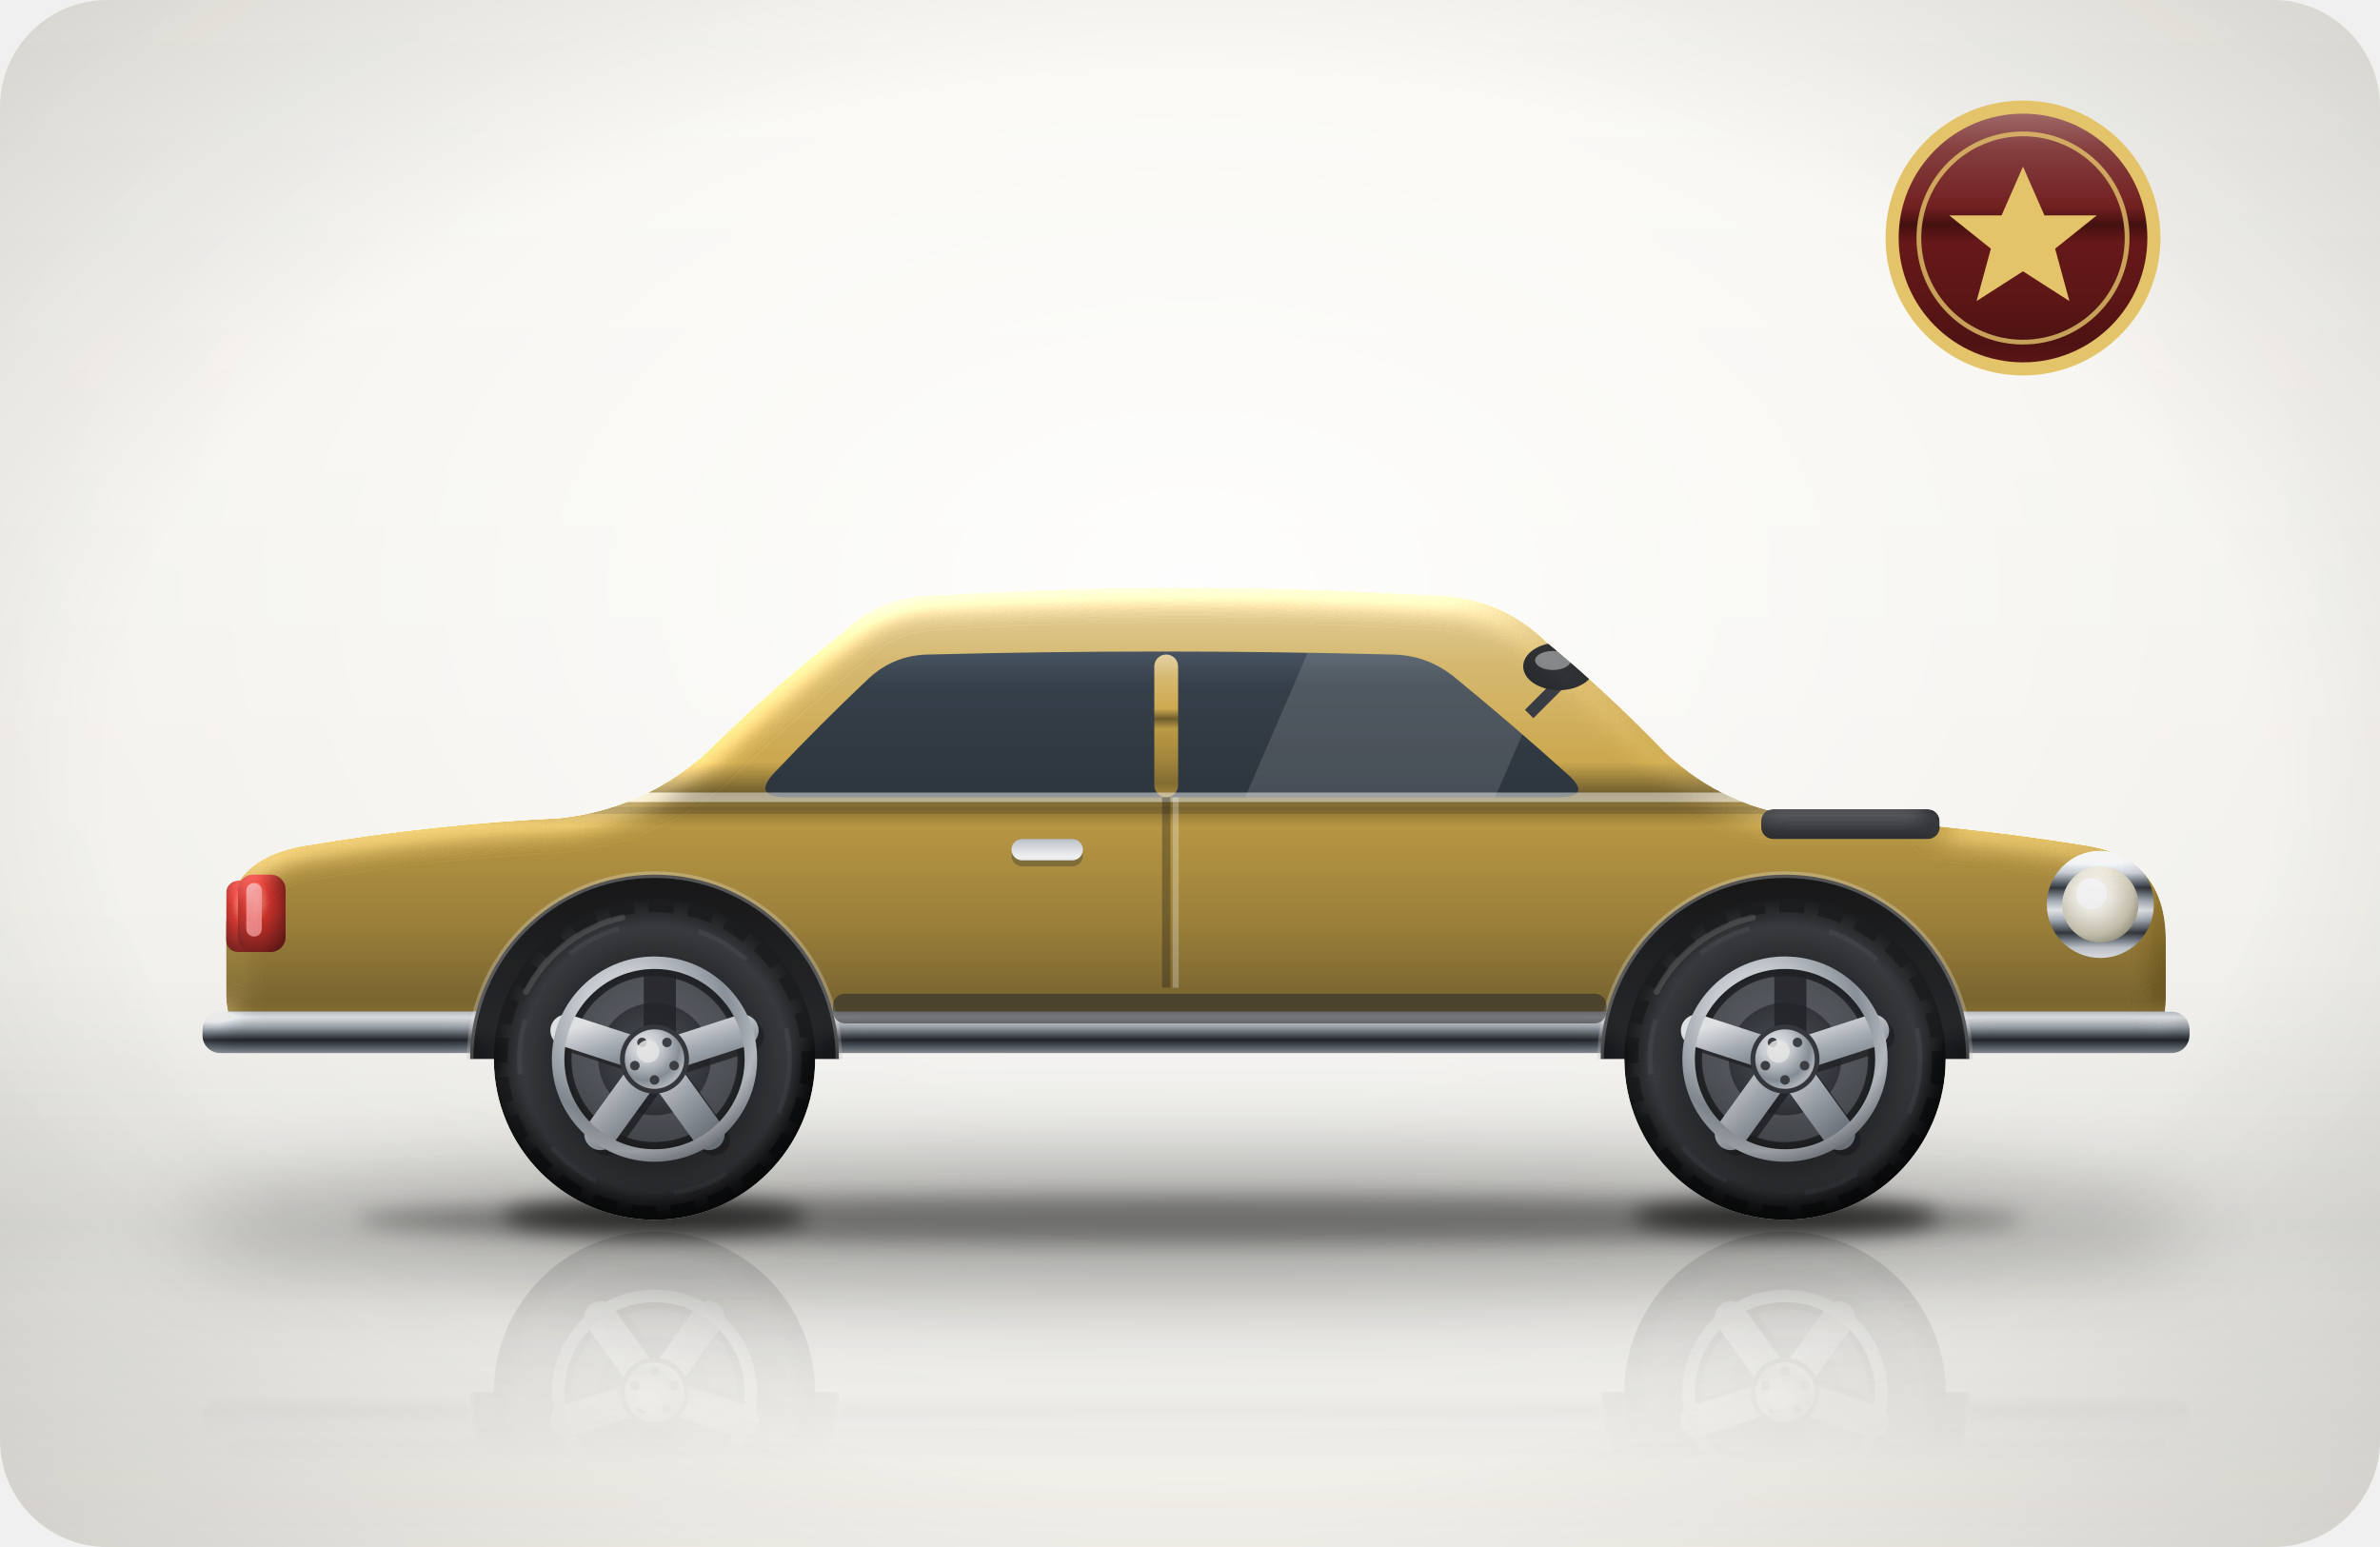
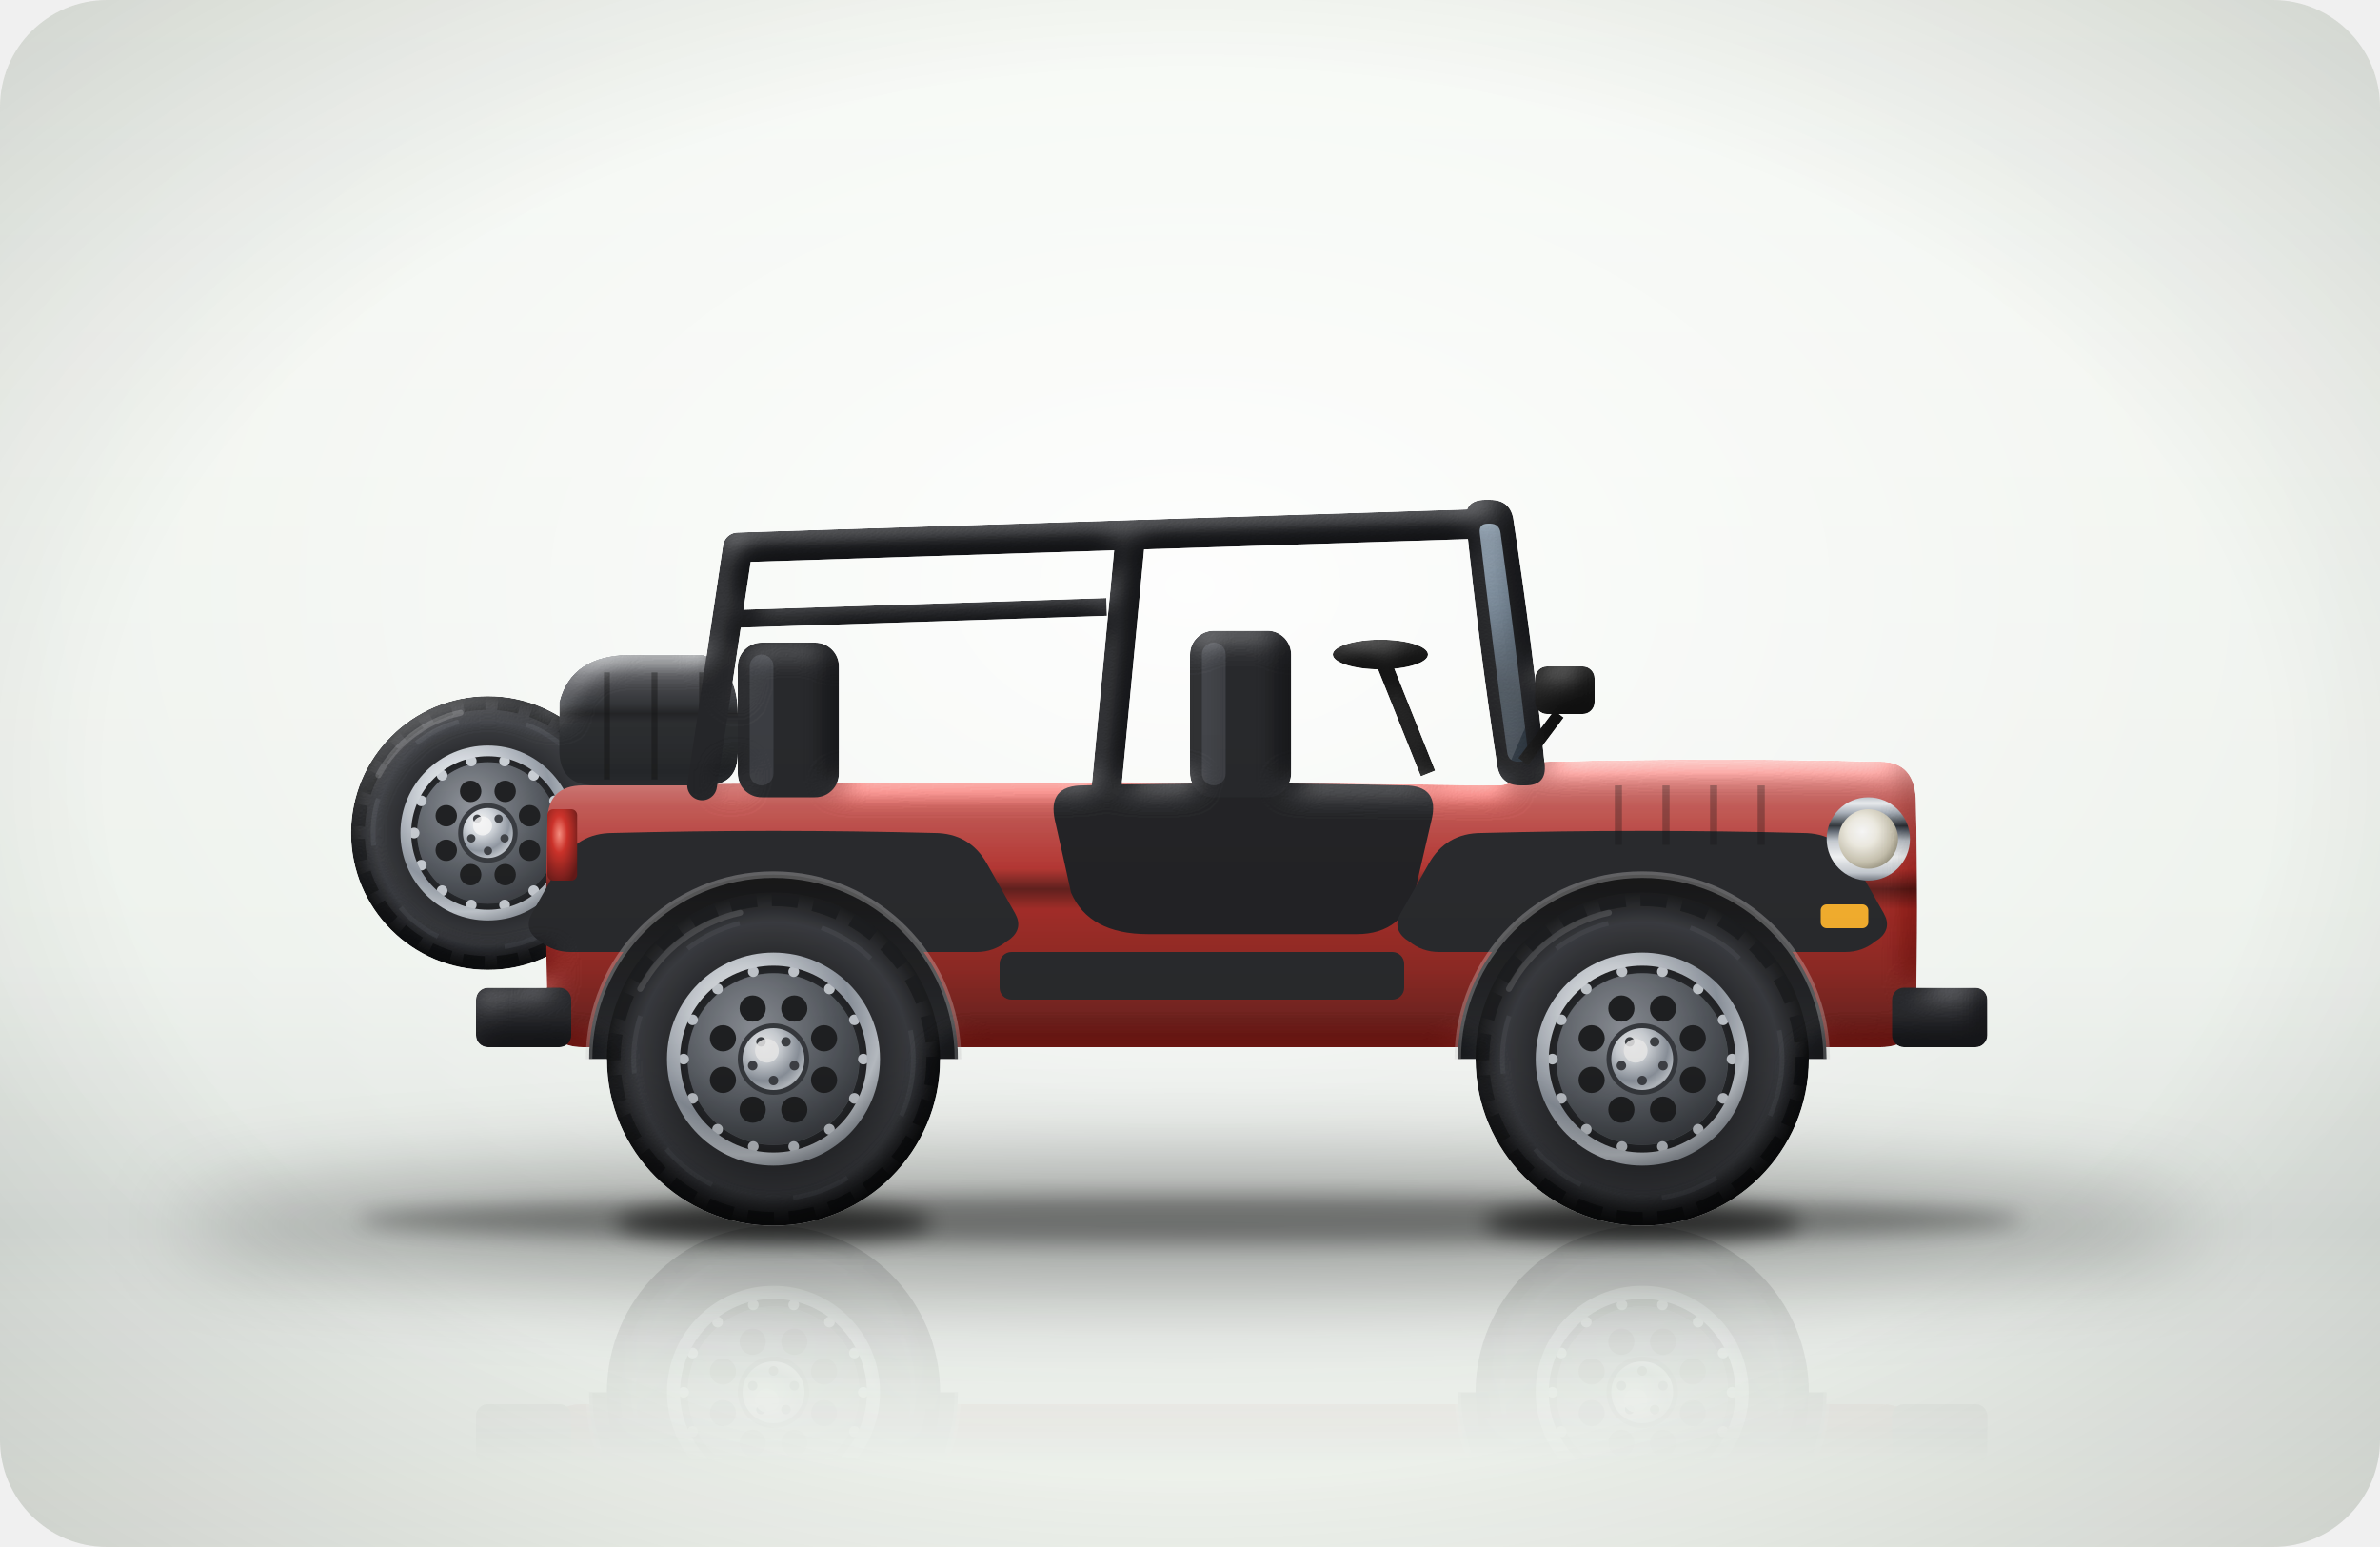
<svg xmlns="http://www.w3.org/2000/svg" viewBox="0 0 400 260" width="400" height="260">
  <defs>
    <linearGradient id="body" x1="0" y1="0" x2="0" y2="1">
-       <stop offset="0" stop-color="#e4d09d" />
-       <stop offset="0.16" stop-color="#d4b566" />
-       <stop offset="0.38" stop-color="#cba442" />
-       <stop offset="0.45" stop-color="#64501d" />
-       <stop offset="0.52" stop-color="#b89436" />
-       <stop offset="0.72" stop-color="#a0802f" />
-       <stop offset="0.9" stop-color="#7c6324" />
-       <stop offset="1" stop-color="#a0802f" />
+       <stop offset="0" stop-color="#d9908d" />
+       <stop offset="0.16" stop-color="#c3524d" />
+       <stop offset="0.38" stop-color="#b62a25" />
+       <stop offset="0.45" stop-color="#59110e" />
+       <stop offset="0.52" stop-color="#a41f19" />
+       <stop offset="0.72" stop-color="#8f1b16" />
+       <stop offset="0.9" stop-color="#6e1511" />
+       <stop offset="1" stop-color="#8f1b16" />
    </linearGradient>
    <linearGradient id="accent" x1="0" y1="0" x2="0" y2="1">
-       <stop offset="0" stop-color="#a46f6f" />
-       <stop offset="0.16" stop-color="#853f3f" />
-       <stop offset="0.38" stop-color="#722020" />
-       <stop offset="0.45" stop-color="#441010" />
-       <stop offset="0.52" stop-color="#671818" />
-       <stop offset="0.72" stop-color="#5d1616" />
-       <stop offset="0.9" stop-color="#4e1212" />
-       <stop offset="1" stop-color="#5d1616" />
+       <stop offset="0" stop-color="#717375" />
+       <stop offset="0.16" stop-color="#424347" />
+       <stop offset="0.38" stop-color="#232529" />
+       <stop offset="0.45" stop-color="#121315" />
+       <stop offset="0.52" stop-color="#1b1d20" />
+       <stop offset="0.72" stop-color="#181a1d" />
+       <stop offset="0.9" stop-color="#141619" />
+       <stop offset="1" stop-color="#181a1d" />
    </linearGradient>
    <linearGradient id="glassg" gradientUnits="userSpaceOnUse" x1="0" y1="70" x2="0" y2="160">
      <stop offset="0" stop-color="#9fb1c1" />
      <stop offset=".35" stop-color="#55687a" />
      <stop offset=".5" stop-color="#26313c" />
      <stop offset="1" stop-color="#121820" />
    </linearGradient>
    <pattern id="glass" patternUnits="userSpaceOnUse" width="400" height="260">
      <rect width="400" height="260" fill="url(#glassg)" />
      <path d="M70 40 L118 40 L40 220 L-8 220 Z M134 40 L150 40 L72 220 L56 220 Z M250 40 L292 40 L214 220 L172 220 Z M306 40 L318 40 L240 220 L228 220 Z" fill="#fff" opacity=".13" />
    </pattern>
    <linearGradient id="chrome" gradientUnits="userSpaceOnUse" x1="0" y1="0" x2="0" y2="9" spreadMethod="reflect">
      <stop offset="0" stop-color="#fbfcfd" />
      <stop offset=".3" stop-color="#c6ccd3" />
      <stop offset=".48" stop-color="#5a626d" />
      <stop offset=".58" stop-color="#262b31" />
      <stop offset=".82" stop-color="#a7afb9" />
      <stop offset="1" stop-color="#eef1f4" />
    </linearGradient>
    <radialGradient id="tire" cx=".5" cy=".5" r=".5">
      <stop offset="0" stop-color="#26282c" />
      <stop offset=".6" stop-color="#1b1c1f" />
      <stop offset=".82" stop-color="#2d2f34" />
      <stop offset=".93" stop-color="#18191c" />
      <stop offset="1" stop-color="#0a0b0c" />
    </radialGradient>
    <radialGradient id="rim" cx=".36" cy=".3" r=".85">
      <stop offset="0" stop-color="#ffffff" />
      <stop offset=".3" stop-color="#d6dbe1" />
      <stop offset=".62" stop-color="#8d95a0" />
      <stop offset=".8" stop-color="#c3c9d0" />
      <stop offset="1" stop-color="#5c636d" />
    </radialGradient>
    <radialGradient id="dish" cx=".5" cy=".5" r=".5">
      <stop offset=".55" stop-color="#000" stop-opacity="0" />
      <stop offset=".85" stop-color="#000" stop-opacity=".28" />
      <stop offset="1" stop-color="#fff" stop-opacity=".25" />
    </radialGradient>
    <radialGradient id="rimwell" cx=".5" cy=".5" r=".5">
      <stop offset="0" stop-color="#4a4f57" />
      <stop offset=".7" stop-color="#202328" />
      <stop offset="1" stop-color="#0d0e10" />
    </radialGradient>
    <linearGradient id="spoke" x1="0" y1="0" x2="1" y2="1">
      <stop offset="0" stop-color="#f4f6f8" />
      <stop offset=".5" stop-color="#b3bac3" />
      <stop offset="1" stop-color="#7e8692" />
    </linearGradient>
    <radialGradient id="gunmetal" cx=".38" cy=".32" r=".8">
      <stop offset="0" stop-color="#8b9098" />
      <stop offset=".6" stop-color="#4c5158" />
      <stop offset="1" stop-color="#26292e" />
    </radialGradient>
    <linearGradient id="whitewall" x1="0" y1="0" x2="0" y2="1">
      <stop offset="0" stop-color="#f6f5ef" />
      <stop offset="1" stop-color="#c9c7bd" />
    </linearGradient>
    <linearGradient id="rubber" x1="0" y1="0" x2="0" y2="1">
      <stop offset="0" stop-color="#3a3d42" />
      <stop offset=".2" stop-color="#222428" />
      <stop offset=".8" stop-color="#16171a" />
      <stop offset="1" stop-color="#2a2c30" />
    </linearGradient>
    <linearGradient id="well" x1="0" y1="0" x2="0" y2="1">
      <stop offset="0" stop-color="#050506" />
      <stop offset="1" stop-color="#1c1e22" />
    </linearGradient>
    <radialGradient id="lamp" cx=".4" cy=".38" r=".7">
      <stop offset="0" stop-color="#ffffff" />
      <stop offset=".35" stop-color="#f4f1e6" />
      <stop offset=".75" stop-color="#c9c3ae" />
      <stop offset="1" stop-color="#8e8873" />
    </radialGradient>
    <radialGradient id="tail" cx=".4" cy=".35" r=".75">
      <stop offset="0" stop-color="#ff8a7a" />
      <stop offset=".35" stop-color="#d0241b" />
      <stop offset="1" stop-color="#5a0806" />
    </radialGradient>
    <linearGradient id="wood" x1="0" y1="0" x2="0" y2="1">
      <stop offset="0" stop-color="#a87447" />
      <stop offset=".5" stop-color="#7e5130" />
      <stop offset="1" stop-color="#5b371e" />
    </linearGradient>
    <linearGradient id="cyc" x1="0" y1="0" x2="0" y2="1">
      <stop offset="0" stop-color="#f7f8f9" />
      <stop offset=".62" stop-color="#eceef0" />
      <stop offset=".79" stop-color="#d9dcdf" />
      <stop offset=".84" stop-color="#e3e5e8" />
      <stop offset="1" stop-color="#f2f3f4" />
    </linearGradient>
    <radialGradient id="key" cx=".5" cy=".38" r=".6">
      <stop offset="0" stop-color="#fff" stop-opacity=".9" />
      <stop offset="1" stop-color="#fff" stop-opacity="0" />
    </radialGradient>
    <radialGradient id="vig" cx=".5" cy=".5" r=".75">
      <stop offset=".6" stop-color="#000" stop-opacity="0" />
      <stop offset="1" stop-color="#000" stop-opacity=".16" />
    </radialGradient>
    <linearGradient id="sheen" gradientUnits="userSpaceOnUse" x1="0" y1="60" x2="400" y2="200">
      <stop offset=".18" stop-color="#fff" stop-opacity="0" />
      <stop offset=".27" stop-color="#fff" stop-opacity=".26" />
      <stop offset=".33" stop-color="#fff" stop-opacity="0" />
      <stop offset=".6" stop-color="#fff" stop-opacity="0" />
      <stop offset=".66" stop-color="#fff" stop-opacity=".1" />
      <stop offset=".7" stop-color="#fff" stop-opacity="0" />
    </linearGradient>
    <linearGradient id="ao" gradientUnits="userSpaceOnUse" x1="0" y1="120" x2="0" y2="206">
      <stop offset="0" stop-color="#000" stop-opacity="0" />
      <stop offset=".7" stop-color="#000" stop-opacity=".1" />
      <stop offset="1" stop-color="#000" stop-opacity=".35" />
    </linearGradient>
    <linearGradient id="fadeg" gradientUnits="userSpaceOnUse" x1="0" y1="206" x2="0" y2="246">
      <stop offset="0" stop-color="#fff" stop-opacity=".9" />
      <stop offset="1" stop-color="#fff" stop-opacity="0" />
    </linearGradient>
    <mask id="fade" maskUnits="userSpaceOnUse" x="0" y="0" width="400" height="260">
      <rect x="0" y="206" width="400" height="54" fill="url(#fadeg)" />
    </mask>
    <filter id="white" x="0" y="0" width="1" height="1">
      <feColorMatrix type="matrix" values="0 0 0 0 1 0 0 0 0 1 0 0 0 0 1 0 0 0 1 0" />
    </filter>
    <mask id="carm" maskUnits="userSpaceOnUse" x="0" y="0" width="400" height="260">
      <use href="#car" filter="url(#white)" />
    </mask>
    <filter id="blur2" x="-50%" y="-300%" width="200%" height="700%">
      <feGaussianBlur stdDeviation="1.8" />
    </filter>
    <filter id="blur6" x="-30%" y="-400%" width="160%" height="900%">
      <feGaussianBlur stdDeviation="7" />
    </filter>
    <filter id="studio" x="-4%" y="-8%" width="108%" height="116%" color-interpolation-filters="sRGB">
      <feGaussianBlur in="SourceAlpha" stdDeviation="2.4" result="b" />
      <feDiffuseLighting in="b" surfaceScale="4" diffuseConstant="1.04" lighting-color="#fff" result="df">
        <feDistantLight azimuth="245" elevation="62" />
      </feDiffuseLighting>
      <feBlend in="SourceGraphic" in2="df" mode="multiply" result="lit" />
      <feSpecularLighting in="b" surfaceScale="4" specularConstant=".7" specularExponent="26" lighting-color="#fff" result="sp">
        <feDistantLight azimuth="245" elevation="50" />
      </feSpecularLighting>
      <feComposite in="sp" in2="lit" operator="arithmetic" k1="0" k2=".55" k3="1" k4="0" result="all" />
      <feComposite in="all" in2="SourceAlpha" operator="in" />
    </filter>
    <g id="tpl">
-       <path d="M38.0 167.0L38.0 156.0Q38.0 144.0 52.0 142.0Q72.9 138.5 94.1 137.5Q108.0 136.0 118.5 126.7Q129.6 115.7 142.0 106.0Q148.0 100.0 158.0 100.0Q199.0 97.5 240.0 100.0Q252.0 100.0 260.0 108.0Q270.4 116.6 279.8 126.4Q290.0 136.0 303.9 137.4Q327.1 138.3 350.0 142.0Q364.0 144.0 364.0 158.0L364.0 167.9Q364.0 176.0 355.9 176.0L47.0 176.0Q38.0 176.0 38.0 167.0Z" fill="url(#body)" />
-       <path d="M156.3 110.0Q195.0 109.0 233.7 110.0Q240.0 110.0 244.8 114.1Q254.2 121.8 263.2 129.9Q268.0 134.0 261.7 134.0L132.3 134.0Q126.0 134.0 130.5 129.5Q137.8 121.8 145.5 114.5Q150.0 110.0 156.3 110.0Z" fill="url(#glass)" />
-       <rect x="194" y="110" width="4" height="24" rx="2.0" fill="url(#body)" />
-       <path d="M50 152 H354" stroke="url(#accent)" stroke-width="7" fill="none" />
-       <rect x="296" y="136" width="30" height="5" rx="2" fill="#17191d" />
-       <rect x="34" y="170" width="334" height="7" rx="3" fill="url(#chrome)" />
-       <circle cx="354" cy="154" r="6" fill="url(#lamp)" />
-       <rect x="38" y="148" width="7" height="12" rx="2" fill="url(#tail)" />
-       <path d="M79 178 A31 31 0 0 1 141 178 Z" fill="url(#well)" />
-       <path d="M79 178 A31 31 0 0 1 141 178" fill="none" stroke="#fff" stroke-width="1.1" opacity=".28" />
-       <circle cx="110" cy="178" r="27" fill="url(#tire)" />
-       <circle cx="110" cy="178" r="25.8" fill="none" stroke="#0b0c0e" stroke-width="2.2" stroke-dasharray="4.3 2.4" opacity=".9" />
-       <circle cx="110" cy="178" r="22.7" fill="none" stroke="#3a3d43" stroke-width=".8" stroke-dasharray="9.4 13.5" opacity=".7" />
-       <circle cx="110" cy="178" r="17.0" fill="#1a1c20" />
-       <circle cx="110" cy="178" r="16.2" fill="url(#rimwell)" />
-       <circle cx="110" cy="178" r="11.7" fill="none" stroke="#6f747b" stroke-width="4.5" opacity=".55" />
-       <path d="M110.9 178.9 L110.9 163.3" stroke="#121316" stroke-width="5.4" stroke-linecap="round" opacity=".8" />
-       <path d="M110 178 L110.0 162.4" stroke="url(#spoke)" stroke-width="5.4" stroke-linecap="round" />
-       <path d="M110.9 178.9 L125.7 174.1" stroke="#121316" stroke-width="5.4" stroke-linecap="round" opacity=".8" />
-       <path d="M110 178 L124.8 173.2" stroke="url(#spoke)" stroke-width="5.4" stroke-linecap="round" />
-       <path d="M110.9 178.9 L120.0 191.5" stroke="#121316" stroke-width="5.4" stroke-linecap="round" opacity=".8" />
-       <path d="M110 178 L119.1 190.6" stroke="url(#spoke)" stroke-width="5.4" stroke-linecap="round" />
-       <path d="M110.9 178.9 L101.8 191.5" stroke="#121316" stroke-width="5.4" stroke-linecap="round" opacity=".8" />
-       <path d="M110 178 L100.9 190.6" stroke="url(#spoke)" stroke-width="5.4" stroke-linecap="round" />
-       <path d="M110.9 178.9 L96.1 174.1" stroke="#121316" stroke-width="5.4" stroke-linecap="round" opacity=".8" />
-       <path d="M110 178 L95.2 173.2" stroke="url(#spoke)" stroke-width="5.4" stroke-linecap="round" />
-       <circle cx="110" cy="178" r="16.2" fill="none" stroke="url(#rim)" stroke-width="2.1" />
-       <circle cx="110" cy="178" r="5.4" fill="url(#rim)" />
-       <circle cx="110" cy="178" r="5.4" fill="none" stroke="#2b2e33" stroke-width=".8" />
-       <circle cx="112.1" cy="175.2" r="0.8" fill="#33363c" />
-       <circle cx="113.3" cy="179.1" r="0.8" fill="#33363c" />
-       <circle cx="110.0" cy="181.5" r="0.8" fill="#33363c" />
-       <circle cx="106.7" cy="179.1" r="0.8" fill="#33363c" />
-       <circle cx="107.9" cy="175.2" r="0.8" fill="#33363c" />
-       <circle cx="108.9" cy="176.7" r="1.9" fill="#fff" opacity=".85" />
-       <path d="M88.4 166.7 A24.3 24.3 0 0 1 104.6 154.2" fill="none" stroke="#fff" stroke-width="1" opacity=".14" stroke-linecap="round" />
-       <path d="M269 178 A31 31 0 0 1 331 178 Z" fill="url(#well)" />
-       <path d="M269 178 A31 31 0 0 1 331 178" fill="none" stroke="#fff" stroke-width="1.1" opacity=".28" />
-       <circle cx="300" cy="178" r="27" fill="url(#tire)" />
-       <circle cx="300" cy="178" r="25.8" fill="none" stroke="#0b0c0e" stroke-width="2.2" stroke-dasharray="4.3 2.4" opacity=".9" />
-       <circle cx="300" cy="178" r="22.7" fill="none" stroke="#3a3d43" stroke-width=".8" stroke-dasharray="9.4 13.5" opacity=".7" />
-       <circle cx="300" cy="178" r="17.0" fill="#1a1c20" />
-       <circle cx="300" cy="178" r="16.2" fill="url(#rimwell)" />
-       <circle cx="300" cy="178" r="11.7" fill="none" stroke="#6f747b" stroke-width="4.5" opacity=".55" />
-       <path d="M300.9 178.9 L300.9 163.3" stroke="#121316" stroke-width="5.4" stroke-linecap="round" opacity=".8" />
-       <path d="M300 178 L300.0 162.4" stroke="url(#spoke)" stroke-width="5.4" stroke-linecap="round" />
-       <path d="M300.9 178.9 L315.7 174.1" stroke="#121316" stroke-width="5.4" stroke-linecap="round" opacity=".8" />
-       <path d="M300 178 L314.8 173.2" stroke="url(#spoke)" stroke-width="5.4" stroke-linecap="round" />
-       <path d="M300.9 178.9 L310.0 191.5" stroke="#121316" stroke-width="5.4" stroke-linecap="round" opacity=".8" />
-       <path d="M300 178 L309.1 190.6" stroke="url(#spoke)" stroke-width="5.4" stroke-linecap="round" />
-       <path d="M300.9 178.9 L291.8 191.5" stroke="#121316" stroke-width="5.4" stroke-linecap="round" opacity=".8" />
-       <path d="M300 178 L290.9 190.6" stroke="url(#spoke)" stroke-width="5.4" stroke-linecap="round" />
-       <path d="M300.9 178.9 L286.1 174.1" stroke="#121316" stroke-width="5.4" stroke-linecap="round" opacity=".8" />
-       <path d="M300 178 L285.2 173.2" stroke="url(#spoke)" stroke-width="5.4" stroke-linecap="round" />
-       <circle cx="300" cy="178" r="16.2" fill="none" stroke="url(#rim)" stroke-width="2.1" />
-       <circle cx="300" cy="178" r="5.4" fill="url(#rim)" />
-       <circle cx="300" cy="178" r="5.4" fill="none" stroke="#2b2e33" stroke-width=".8" />
-       <circle cx="302.1" cy="175.2" r="0.8" fill="#33363c" />
-       <circle cx="303.3" cy="179.1" r="0.8" fill="#33363c" />
-       <circle cx="300.0" cy="181.5" r="0.8" fill="#33363c" />
-       <circle cx="296.7" cy="179.1" r="0.8" fill="#33363c" />
-       <circle cx="297.9" cy="175.2" r="0.8" fill="#33363c" />
-       <circle cx="298.9" cy="176.7" r="1.9" fill="#fff" opacity=".85" />
-       <path d="M278.4 166.7 A24.3 24.3 0 0 1 294.6 154.2" fill="none" stroke="#fff" stroke-width="1" opacity=".14" stroke-linecap="round" />
+       <circle cx="82" cy="140" r="23" fill="url(#tire)" />
+       <circle cx="82" cy="140" r="21.8" fill="none" stroke="#0b0c0e" stroke-width="2.2" stroke-dasharray="3.7 2.1" opacity=".9" />
+       <circle cx="82" cy="140" r="19.3" fill="none" stroke="#3a3d43" stroke-width=".8" stroke-dasharray="8.0 11.5" opacity=".7" />
+       <circle cx="82" cy="140" r="14.6" fill="#1a1c20" />
+       <circle cx="82" cy="140" r="13.8" fill="url(#rimwell)" />
+       <circle cx="82" cy="140" r="9.9" fill="none" stroke="#6f747b" stroke-width="3.9" opacity=".55" />
+       <circle cx="82" cy="140" r="11.9" fill="url(#gunmetal)" />
+       <circle cx="89.0" cy="142.9" r="1.8" fill="#0f1012" />
+       <circle cx="84.9" cy="147.0" r="1.8" fill="#0f1012" />
+       <circle cx="79.1" cy="147.0" r="1.8" fill="#0f1012" />
+       <circle cx="75.0" cy="142.9" r="1.8" fill="#0f1012" />
+       <circle cx="75.0" cy="137.1" r="1.8" fill="#0f1012" />
+       <circle cx="79.1" cy="133.0" r="1.8" fill="#0f1012" />
+       <circle cx="84.9" cy="133.0" r="1.8" fill="#0f1012" />
+       <circle cx="89.0" cy="137.1" r="1.8" fill="#0f1012" />
+       <circle cx="94.4" cy="140.0" r=".9" fill="#c9ced5" />
+       <circle cx="93.2" cy="145.4" r=".9" fill="#c9ced5" />
+       <circle cx="89.7" cy="149.7" r=".9" fill="#c9ced5" />
+       <circle cx="84.8" cy="152.1" r=".9" fill="#c9ced5" />
+       <circle cx="79.2" cy="152.1" r=".9" fill="#c9ced5" />
+       <circle cx="74.3" cy="149.7" r=".9" fill="#c9ced5" />
+       <circle cx="70.8" cy="145.4" r=".9" fill="#c9ced5" />
+       <circle cx="69.6" cy="140.0" r=".9" fill="#c9ced5" />
+       <circle cx="70.8" cy="134.6" r=".9" fill="#c9ced5" />
+       <circle cx="74.3" cy="130.3" r=".9" fill="#c9ced5" />
+       <circle cx="79.2" cy="127.9" r=".9" fill="#c9ced5" />
+       <circle cx="84.8" cy="127.9" r=".9" fill="#c9ced5" />
+       <circle cx="89.7" cy="130.3" r=".9" fill="#c9ced5" />
+       <circle cx="93.2" cy="134.6" r=".9" fill="#c9ced5" />
+       <circle cx="82" cy="140" r="13.8" fill="none" stroke="url(#rim)" stroke-width="1.8" />
+       <circle cx="82" cy="140" r="4.6" fill="url(#rim)" />
+       <circle cx="82" cy="140" r="4.6" fill="none" stroke="#2b2e33" stroke-width=".8" />
+       <circle cx="83.8" cy="137.6" r="0.7" fill="#33363c" />
+       <circle cx="84.8" cy="140.9" r="0.7" fill="#33363c" />
+       <circle cx="82.0" cy="143.0" r="0.7" fill="#33363c" />
+       <circle cx="79.2" cy="140.9" r="0.7" fill="#33363c" />
+       <circle cx="80.2" cy="137.6" r="0.7" fill="#33363c" />
+       <circle cx="81.1" cy="138.8" r="1.6" fill="#fff" opacity=".85" />
+       <path d="M63.6 130.3 A20.7 20.7 0 0 1 77.4 119.8" fill="none" stroke="#fff" stroke-width="1" opacity=".14" stroke-linecap="round" />
+       <path d="M92.0 170.0Q91.6 154.0 92.0 138.0Q92.0 132.0 98.0 132.0Q174.7 130.9 251.5 132.0Q254.0 132.0 255.8 130.2L256.2 129.8Q258.0 128.0 260.5 128.0Q288.3 127.3 316.0 128.0Q322.0 128.0 322.0 135.0Q322.4 152.5 322.0 170.0Q322.0 176.0 316.0 176.0L98.0 176.0Q92.0 176.0 92.0 170.0Z" fill="url(#body)" />
+       <path d="M177.3 137.9L178.7 144.1Q180.0 150.0 180.0 150.0Q183.0 157.0 193.0 157.0L228.0 157.0Q236.0 157.0 238.0 149.0L240.6 137.8Q242.0 132.0 236.0 132.0Q209.0 131.3 182.0 132.0Q176.0 132.0 177.3 137.9Z" fill="#121316" />
+       <rect x="124" y="108" width="17" height="26" rx="4" fill="#17181b" />
+       <rect x="200" y="106" width="17" height="28" rx="4" fill="#17181b" />
+       <rect x="126" y="110" width="4" height="22" rx="2" fill="#2c2e33" />
+       <rect x="202" y="108" width="4" height="24" rx="2" fill="#2c2e33" />
+       <path d="M240 130 L232 110" stroke="#111" stroke-width="2.6" />
+       <ellipse cx="232" cy="110" rx="8" ry="2.5" fill="#111" />
+       <path d="M94.0 126.0L94.0 124.0Q94.0 118.0 94.0 118.0Q96.0 110.0 106.0 110.0L112.6 110.0Q118.0 110.0 118.0 110.0Q124.0 112.0 124.0 120.0L124.0 126.6Q124.0 132.0 118.6 132.0L100.0 132.0Q94.0 132.0 94.0 126.0Z" fill="url(#accent)" />
+       <path d="M102 113 L102 131" stroke="#000" stroke-width="1" opacity=".45" />
+       <path d="M110 113 L110 131" stroke="#000" stroke-width="1" opacity=".45" />
+       <path d="M118 113 L118 131" stroke="#000" stroke-width="1" opacity=".45" />
+       <path d="M118 132 L124 92 L250 88" stroke="#141518" stroke-width="5" fill="none" stroke-linejoin="round" stroke-linecap="round" />
+       <path d="M186 132 L190 90" stroke="#141518" stroke-width="5" stroke-linecap="round" />
+       <path d="M124 104 L186 102" stroke="#141518" stroke-width="3" />
+       <path d="M249.6 84.0L250.4 84.0Q254.0 84.0 254.4 87.6Q257.5 107.9 259.6 128.4Q260.0 132.0 256.4 132.0L255.6 132.0Q252.0 132.0 251.6 128.4Q248.5 108.1 246.4 87.6Q246.0 84.0 249.6 84.0Z" fill="#141518" />
+       <path d="M250.1 88.0L250.4 88.0Q252.0 88.0 252.2 89.6Q254.7 108.0 256.8 126.4Q257.0 128.0 255.4 128.0L255.1 128.0Q253.5 128.0 253.3 126.4Q250.8 108.0 248.7 89.6Q248.5 88.0 250.1 88.0Z" fill="url(#glass)" />
+       <path d="M89.4 153.5L94.1 145.2Q97.0 140.0 103.0 140.0Q130.0 139.3 157.0 140.0Q163.0 140.0 165.9 145.2L170.6 153.5Q172.0 156.0 169.8 157.8L169.2 158.2Q167.0 160.0 164.1 160.0L95.9 160.0Q93.0 160.0 90.8 158.2L90.2 157.8Q88.0 156.0 89.4 153.5Z" fill="#1a1b1f" />
+       <path d="M235.4 153.5L240.1 145.2Q243.0 140.0 249.0 140.0Q276.0 139.3 303.0 140.0Q309.0 140.0 311.9 145.2L316.6 153.5Q318.0 156.0 315.8 157.8L315.2 158.2Q313.0 160.0 310.1 160.0L241.9 160.0Q239.0 160.0 236.8 158.2L236.2 157.8Q234.0 156.0 235.4 153.5Z" fill="#1a1b1f" />
+       <rect x="168" y="160" width="68" height="8" rx="2" fill="#1a1b1f" />
+       <path d="M272 132 L272 142" stroke="#000" stroke-width="1.2" opacity=".3" />
+       <path d="M280 132 L280 142" stroke="#000" stroke-width="1.2" opacity=".3" />
+       <path d="M288 132 L288 142" stroke="#000" stroke-width="1.2" opacity=".3" />
+       <path d="M296 132 L296 142" stroke="#000" stroke-width="1.2" opacity=".3" />
+       <circle cx="314" cy="141" r="7" fill="url(#chrome)" />
+       <circle cx="314" cy="141" r="5" fill="url(#lamp)" />
+       <rect x="306" y="152" width="8" height="4" rx="1" fill="#ffb020" />
+       <rect x="318" y="166" width="16" height="10" rx="2" fill="#1a1b1f" />
+       <rect x="80" y="166" width="16" height="10" rx="2" fill="#1a1b1f" />
+       <rect x="92" y="136" width="5" height="12" rx="1" fill="url(#tail)" />
+       <path d="M262 120 L256 128" stroke="#111" stroke-width="2" />
+       <rect x="258" y="112" width="10" height="8" rx="2" fill="#111" />
+       <path d="M99 178 A31 31 0 0 1 161 178 Z" fill="url(#well)" />
+       <path d="M99 178 A31 31 0 0 1 161 178" fill="none" stroke="#fff" stroke-width="1.1" opacity=".28" />
+       <circle cx="130" cy="178" r="28" fill="url(#tire)" />
+       <circle cx="130" cy="178" r="26.8" fill="none" stroke="#0b0c0e" stroke-width="2.2" stroke-dasharray="4.5 2.5" opacity=".9" />
+       <circle cx="130" cy="178" r="23.5" fill="none" stroke="#3a3d43" stroke-width=".8" stroke-dasharray="9.8 14.0" opacity=".7" />
+       <circle cx="130" cy="178" r="17.6" fill="#1a1c20" />
+       <circle cx="130" cy="178" r="16.8" fill="url(#rimwell)" />
+       <circle cx="130" cy="178" r="12.1" fill="none" stroke="#6f747b" stroke-width="4.7" opacity=".55" />
+       <circle cx="130" cy="178" r="14.4" fill="url(#gunmetal)" />
+       <circle cx="138.5" cy="181.5" r="2.2" fill="#0f1012" />
+       <circle cx="133.5" cy="186.5" r="2.2" fill="#0f1012" />
+       <circle cx="126.5" cy="186.5" r="2.2" fill="#0f1012" />
+       <circle cx="121.5" cy="181.5" r="2.2" fill="#0f1012" />
+       <circle cx="121.5" cy="174.5" r="2.2" fill="#0f1012" />
+       <circle cx="126.5" cy="169.5" r="2.2" fill="#0f1012" />
+       <circle cx="133.5" cy="169.5" r="2.2" fill="#0f1012" />
+       <circle cx="138.5" cy="174.5" r="2.2" fill="#0f1012" />
+       <circle cx="145.1" cy="178.0" r=".9" fill="#c9ced5" />
+       <circle cx="143.6" cy="184.6" r=".9" fill="#c9ced5" />
+       <circle cx="139.4" cy="189.8" r=".9" fill="#c9ced5" />
+       <circle cx="133.4" cy="192.7" r=".9" fill="#c9ced5" />
+       <circle cx="126.6" cy="192.7" r=".9" fill="#c9ced5" />
+       <circle cx="120.6" cy="189.8" r=".9" fill="#c9ced5" />
+       <circle cx="116.4" cy="184.6" r=".9" fill="#c9ced5" />
+       <circle cx="114.9" cy="178.0" r=".9" fill="#c9ced5" />
+       <circle cx="116.4" cy="171.4" r=".9" fill="#c9ced5" />
+       <circle cx="120.6" cy="166.2" r=".9" fill="#c9ced5" />
+       <circle cx="126.6" cy="163.3" r=".9" fill="#c9ced5" />
+       <circle cx="133.4" cy="163.3" r=".9" fill="#c9ced5" />
+       <circle cx="139.4" cy="166.2" r=".9" fill="#c9ced5" />
+       <circle cx="143.6" cy="171.4" r=".9" fill="#c9ced5" />
+       <circle cx="130" cy="178" r="16.8" fill="none" stroke="url(#rim)" stroke-width="2.2" />
+       <circle cx="130" cy="178" r="5.6" fill="url(#rim)" />
+       <circle cx="130" cy="178" r="5.6" fill="none" stroke="#2b2e33" stroke-width=".8" />
+       <circle cx="132.1" cy="175.1" r="0.8" fill="#33363c" />
+       <circle cx="133.5" cy="179.1" r="0.8" fill="#33363c" />
+       <circle cx="130.0" cy="181.6" r="0.8" fill="#33363c" />
+       <circle cx="126.5" cy="179.1" r="0.8" fill="#33363c" />
+       <circle cx="127.9" cy="175.1" r="0.8" fill="#33363c" />
+       <circle cx="128.9" cy="176.6" r="2.0" fill="#fff" opacity=".85" />
+       <path d="M107.6 166.2 A25.2 25.2 0 0 1 124.4 153.4" fill="none" stroke="#fff" stroke-width="1" opacity=".14" stroke-linecap="round" />
+       <path d="M245 178 A31 31 0 0 1 307 178 Z" fill="url(#well)" />
+       <path d="M245 178 A31 31 0 0 1 307 178" fill="none" stroke="#fff" stroke-width="1.1" opacity=".28" />
+       <circle cx="276" cy="178" r="28" fill="url(#tire)" />
+       <circle cx="276" cy="178" r="26.8" fill="none" stroke="#0b0c0e" stroke-width="2.2" stroke-dasharray="4.5 2.5" opacity=".9" />
+       <circle cx="276" cy="178" r="23.5" fill="none" stroke="#3a3d43" stroke-width=".8" stroke-dasharray="9.8 14.0" opacity=".7" />
+       <circle cx="276" cy="178" r="17.6" fill="#1a1c20" />
+       <circle cx="276" cy="178" r="16.8" fill="url(#rimwell)" />
+       <circle cx="276" cy="178" r="12.1" fill="none" stroke="#6f747b" stroke-width="4.7" opacity=".55" />
+       <circle cx="276" cy="178" r="14.4" fill="url(#gunmetal)" />
+       <circle cx="284.5" cy="181.5" r="2.2" fill="#0f1012" />
+       <circle cx="279.5" cy="186.5" r="2.2" fill="#0f1012" />
+       <circle cx="272.5" cy="186.5" r="2.2" fill="#0f1012" />
+       <circle cx="267.5" cy="181.5" r="2.2" fill="#0f1012" />
+       <circle cx="267.5" cy="174.5" r="2.2" fill="#0f1012" />
+       <circle cx="272.5" cy="169.5" r="2.2" fill="#0f1012" />
+       <circle cx="279.5" cy="169.5" r="2.2" fill="#0f1012" />
+       <circle cx="284.5" cy="174.5" r="2.2" fill="#0f1012" />
+       <circle cx="291.1" cy="178.0" r=".9" fill="#c9ced5" />
+       <circle cx="289.6" cy="184.6" r=".9" fill="#c9ced5" />
+       <circle cx="285.4" cy="189.8" r=".9" fill="#c9ced5" />
+       <circle cx="279.4" cy="192.7" r=".9" fill="#c9ced5" />
+       <circle cx="272.6" cy="192.7" r=".9" fill="#c9ced5" />
+       <circle cx="266.6" cy="189.8" r=".9" fill="#c9ced5" />
+       <circle cx="262.4" cy="184.6" r=".9" fill="#c9ced5" />
+       <circle cx="260.9" cy="178.0" r=".9" fill="#c9ced5" />
+       <circle cx="262.4" cy="171.4" r=".9" fill="#c9ced5" />
+       <circle cx="266.6" cy="166.2" r=".9" fill="#c9ced5" />
+       <circle cx="272.6" cy="163.3" r=".9" fill="#c9ced5" />
+       <circle cx="279.4" cy="163.3" r=".9" fill="#c9ced5" />
+       <circle cx="285.4" cy="166.2" r=".9" fill="#c9ced5" />
+       <circle cx="289.6" cy="171.4" r=".9" fill="#c9ced5" />
+       <circle cx="276" cy="178" r="16.8" fill="none" stroke="url(#rim)" stroke-width="2.2" />
+       <circle cx="276" cy="178" r="5.6" fill="url(#rim)" />
+       <circle cx="276" cy="178" r="5.6" fill="none" stroke="#2b2e33" stroke-width=".8" />
+       <circle cx="278.1" cy="175.1" r="0.8" fill="#33363c" />
+       <circle cx="279.5" cy="179.1" r="0.8" fill="#33363c" />
+       <circle cx="276.0" cy="181.6" r="0.8" fill="#33363c" />
+       <circle cx="272.5" cy="179.1" r="0.8" fill="#33363c" />
+       <circle cx="273.9" cy="175.1" r="0.8" fill="#33363c" />
+       <circle cx="274.9" cy="176.6" r="2.0" fill="#fff" opacity=".85" />
+       <path d="M253.6 166.2 A25.2 25.2 0 0 1 270.4 153.4" fill="none" stroke="#fff" stroke-width="1" opacity=".14" stroke-linecap="round" />
    </g>
    <mask id="tplm" maskUnits="userSpaceOnUse" x="0" y="0" width="400" height="260">
      <use href="#tpl" filter="url(#white)" />
    </mask>
    <g id="car">
      <use href="#tpl" />
-       <g mask="url(#tplm)">
-         <path d="M46 134 H350" stroke="#fff" stroke-width="1.6" opacity=".5" />
-         <path d="M46 136.2 H350" stroke="#000" stroke-width="1.2" opacity=".16" />
-         <rect x="140" y="167" width="130" height="5" rx="2" fill="#17191d" opacity=".55" />
-         <path d="M196 134 V166" stroke="#000" stroke-width="1.4" opacity=".32" />
-         <path d="M197.6 134 V166" stroke="#fff" stroke-width="1" opacity=".3" />
-         <rect x="170" y="141" width="12" height="3.6" rx="1.8" fill="#1d2027" opacity=".35" transform="translate(0 1)" />
-         <rect x="170" y="141" width="12" height="3.6" rx="1.8" fill="url(#chrome)" />
-         <path d="M262 115 L257 120" stroke="#2a2d34" stroke-width="2" />
-         <ellipse cx="262" cy="112" rx="6" ry="4" fill="#17191d" />
-         <ellipse cx="261" cy="111" rx="3" ry="1.6" fill="#fff" opacity=".4" />
-         <circle cx="353" cy="152" r="9" fill="url(#chrome)" />
-         <circle cx="353" cy="152" r="6.4" fill="url(#lamp)" />
-         <circle cx="351.5" cy="150.2" r="2.6" fill="#fff" />
-         <rect x="40" y="147" width="8" height="13" rx="2.5" fill="url(#tail)" />
-         <rect x="41.4" y="148.4" width="2.6" height="9" rx="1.3" fill="#ff9a9a" opacity=".8" />
-       </g>
+       <g mask="url(#tplm)" />
    </g>
  </defs>
  <rect width="400" height="260" rx="18" fill="url(#cyc)" />
-   <rect width="400" height="260" rx="18" fill="#fbeecb" opacity=".22" />
+   <rect width="400" height="260" rx="18" fill="#e3f0d0" opacity=".22" />
  <rect width="400" height="260" rx="18" fill="url(#key)" />
  <g mask="url(#fade)" opacity=".15">
    <use href="#car" transform="translate(0 412) scale(1 -1)" />
  </g>
  <ellipse cx="200" cy="206" rx="170" ry="11" fill="#000" opacity=".3" filter="url(#blur6)" />
  <ellipse cx="200" cy="205" rx="140" ry="4" fill="#000" opacity=".35" filter="url(#blur2)" />
-   <ellipse cx="110" cy="204.5" rx="25.6" ry="3.0" fill="#000" opacity=".62" filter="url(#blur2)" />
-   <ellipse cx="300" cy="204.5" rx="25.6" ry="3.0" fill="#000" opacity=".62" filter="url(#blur2)" />
+   <ellipse cx="130" cy="205.5" rx="26.6" ry="3.1" fill="#000" opacity=".62" filter="url(#blur2)" />
+   <ellipse cx="276" cy="205.5" rx="26.6" ry="3.1" fill="#000" opacity=".62" filter="url(#blur2)" />
  <use href="#car" filter="url(#studio)" />
  <g mask="url(#carm)">
    <rect width="400" height="260" fill="url(#ao)" />
  </g>
  <rect width="400" height="260" rx="18" fill="url(#vig)" />
-   <g transform="translate(340 40)">
-     <circle r="22" fill="url(#accent)" />
-     <circle r="22" fill="none" stroke="#e3c46a" stroke-width="2.2" />
-     <circle r="17.5" fill="none" stroke="#e3c46a" stroke-width=".8" opacity=".8" />
-     <path d="M0 -12 L3.6 -3.8 L12.4 -3.8 L5.4 1.8 L7.8 10.6 L0 5.6 L-7.8 10.6 L-5.4 1.8 L-12.4 -3.8 L-3.6 -3.8 Z" fill="#e3c46a" />
-   </g>
</svg>
